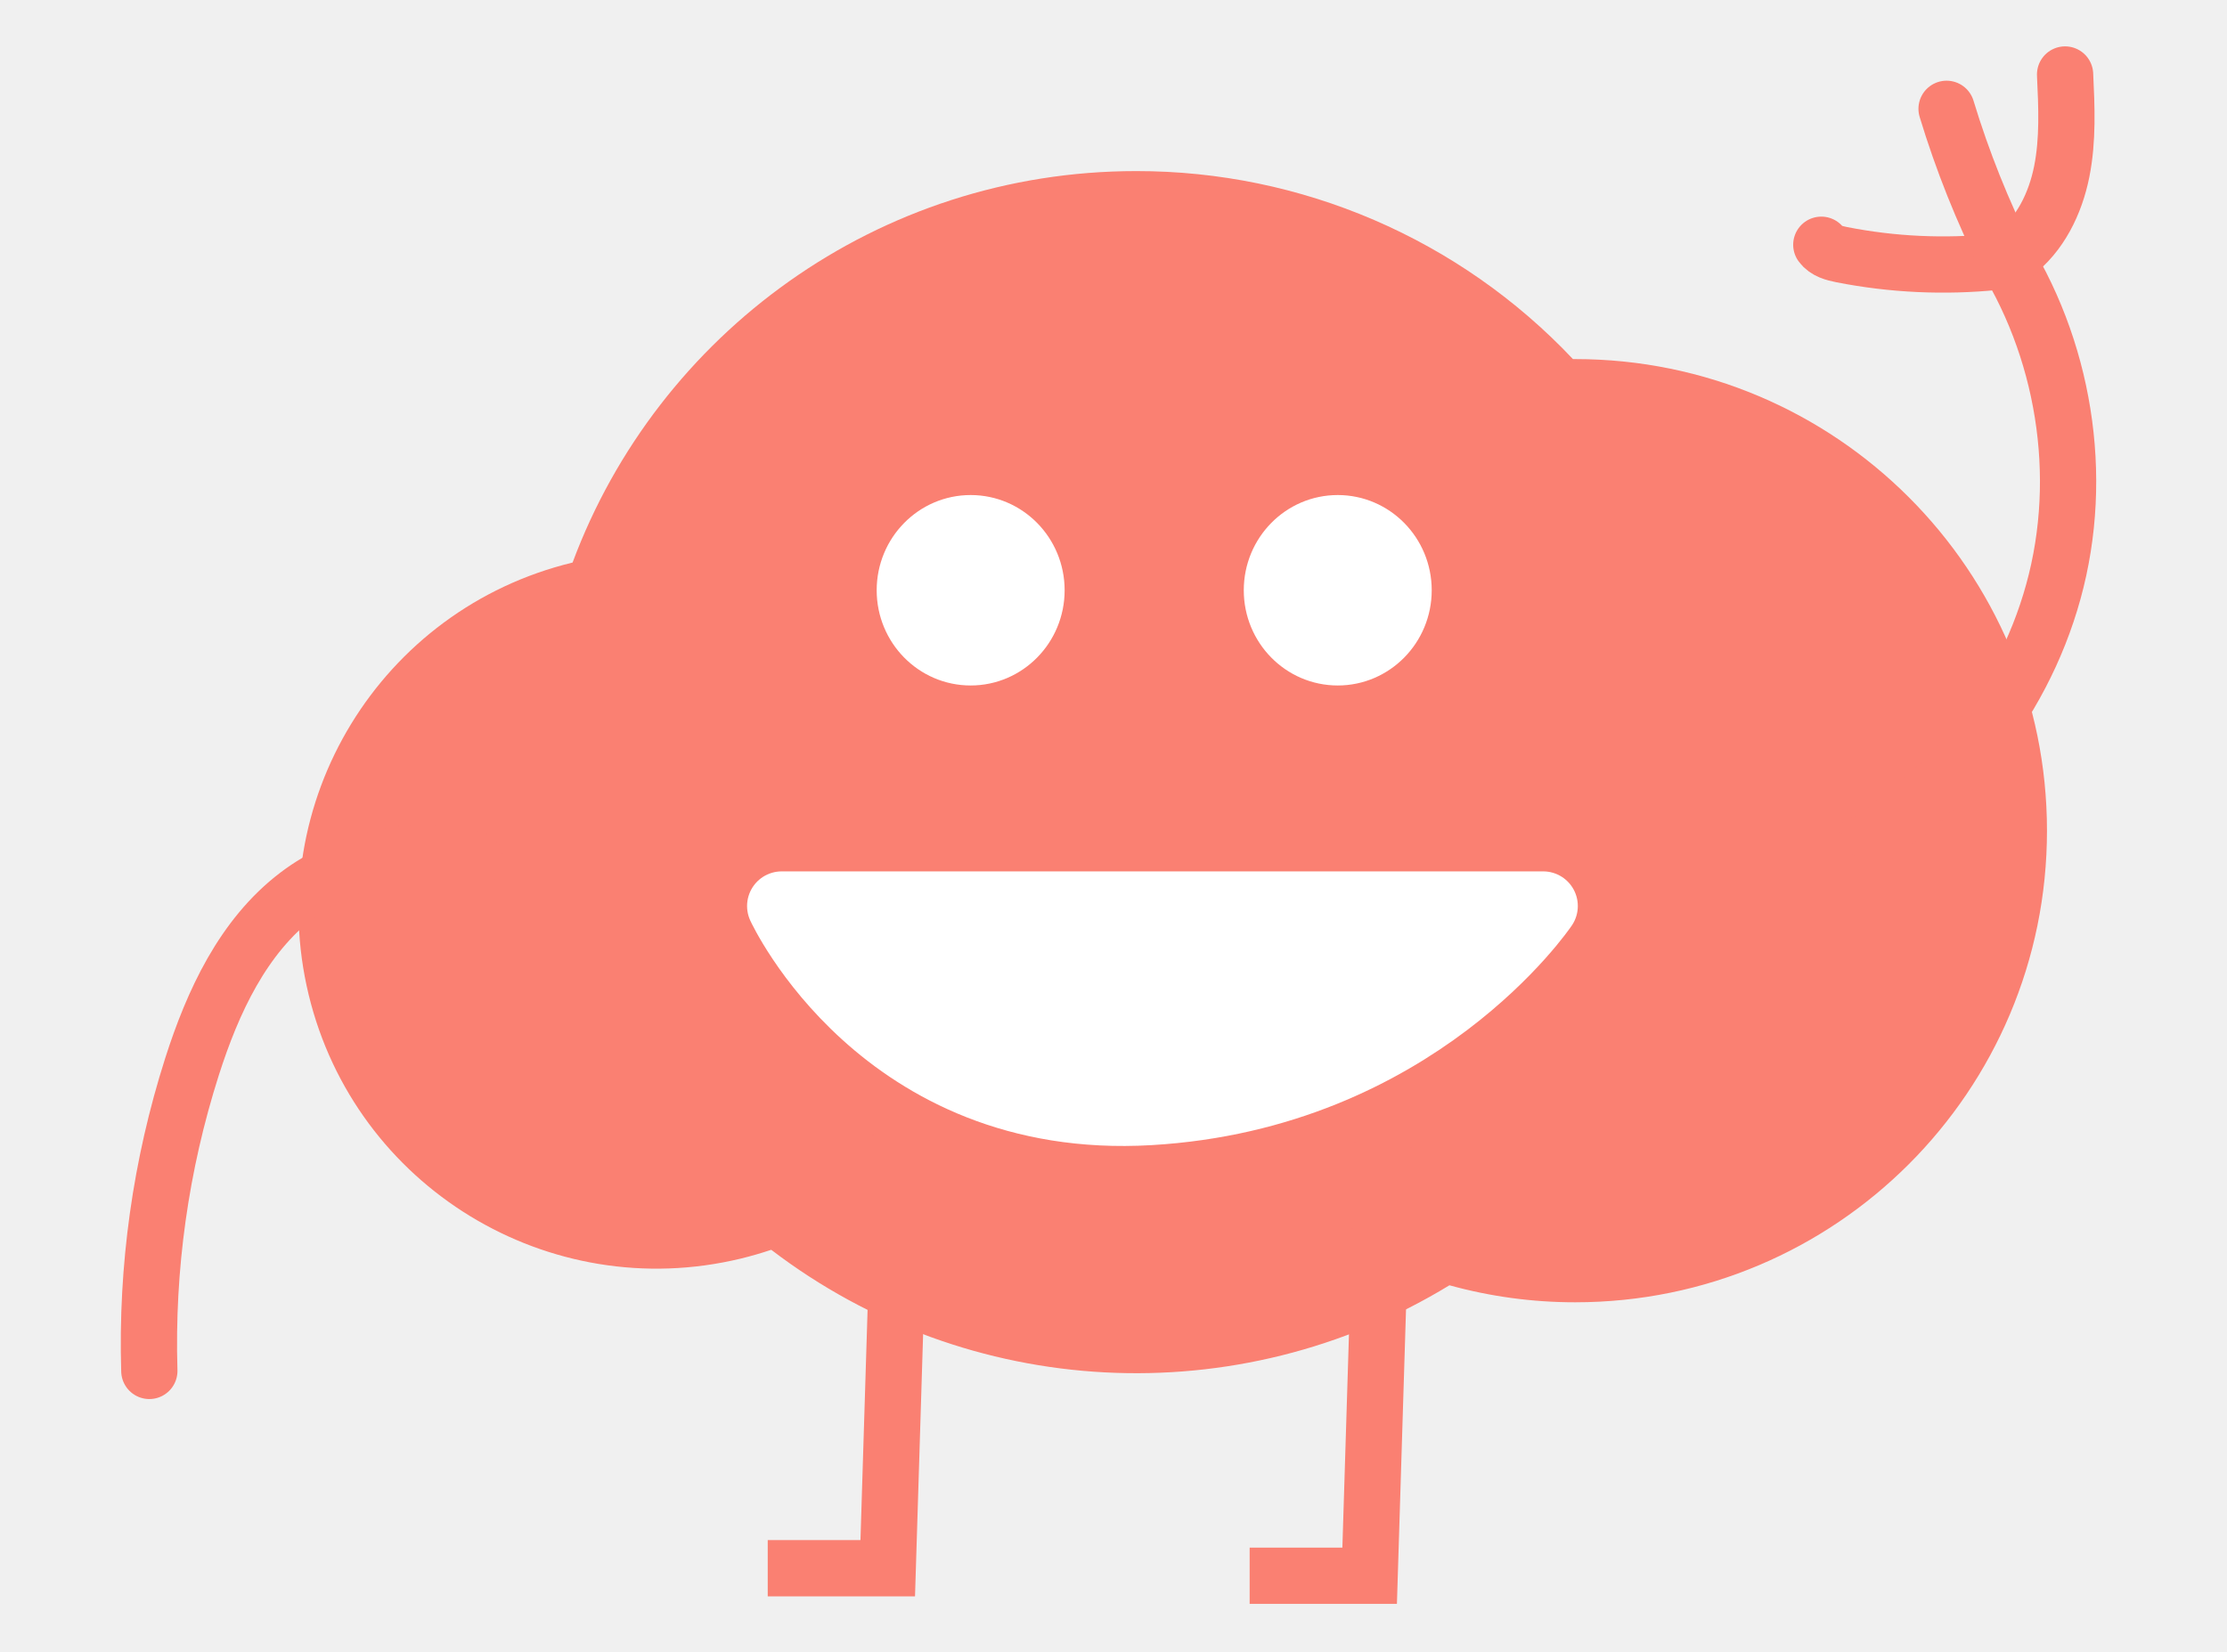
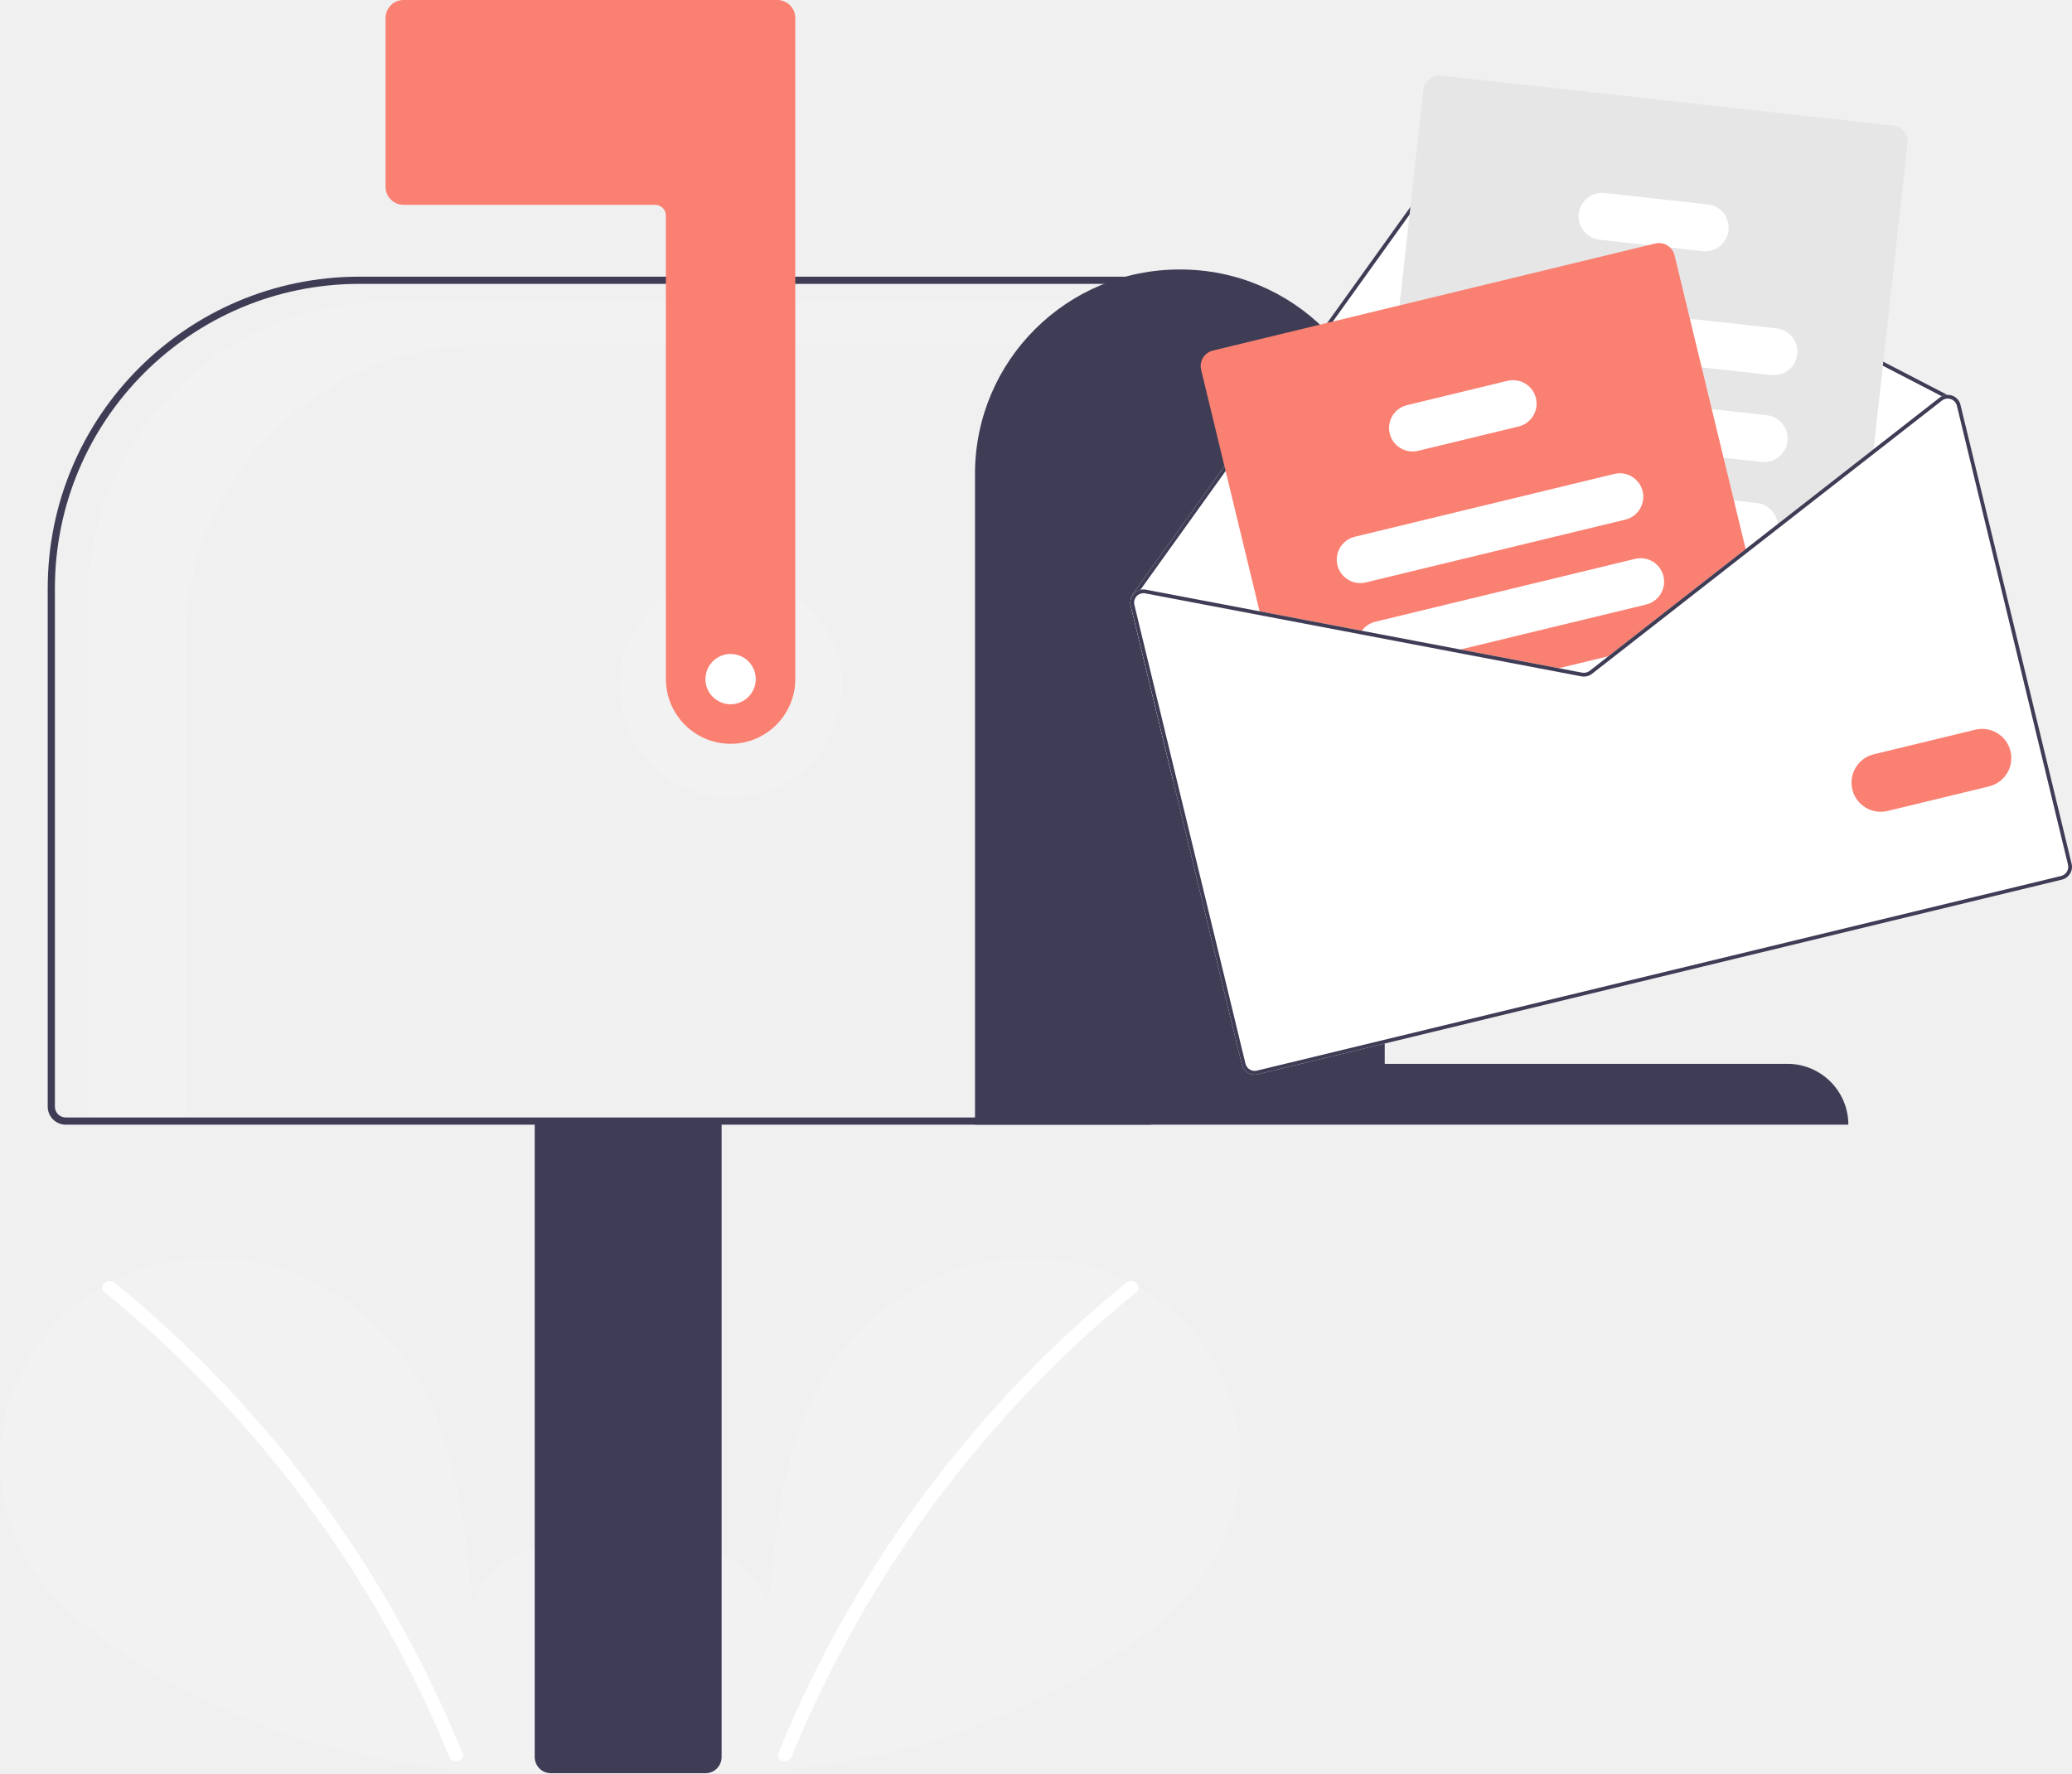
- <svg xmlns="http://www.w3.org/2000/svg" id="Layer_1" data-name="Layer 1" viewBox="0 0 1456 1080">
-   <defs>
-     <style>.cls-1{fill:salmon;}.cls-2,.cls-3{fill:none;stroke:salmon;stroke-width:36.78px;}.cls-2,.cls-5{stroke-linecap:round;}.cls-2,.cls-3,.cls-4{stroke-miterlimit:10;}.cls-4,.cls-5{fill:#fff;stroke:#fff;}.cls-4{stroke-width:21.96px;}.cls-5{stroke-linejoin:round;stroke-width:45.3px;}</style>
-   </defs>
-   <path class="cls-1" d="M1029.86,234.83h-1.47A392,392,0,0,0,742.87,111.89c-168.94,0-312.9,106.52-368.52,256C248.67,398.31,171.41,524.82,201.8,650.5S358.69,853.44,484.37,823.06q10-2.43,19.86-5.74a393.24,393.24,0,0,0,443.4,23.21,308.12,308.12,0,0,0,82.26,11.12c170.41,0,308.41-138.09,308.41-308.41S1200.2,234.83,1029.86,234.83Z" />
-   <path class="cls-2" d="M310.65,562.52c-39.5-10.64-83.74-2-116.29,22.82-35.5,27-55.27,69.8-68.84,112.29A595.65,595.65,0,0,0,97.63,896.54" />
-   <path class="cls-3" d="M1210.14,556.36C1278.62,518,1329.38,449.3,1346,372.58s-1.18-160.25-47.64-223.53" />
-   <polyline class="cls-3" points="590.21 708.05 580.4 1025.57 501.94 1025.57" />
-   <polyline class="cls-3" points="905.28 712.95 895.47 1030.47 817.01 1030.47" />
-   <path class="cls-2" d="M1305,171.23a343.24,343.24,0,0,1-100.79-4.67c-5-1-10.46-2.37-13.45-6.51" />
-   <path class="cls-2" d="M1312.18,170.09a626,626,0,0,1-39.52-98.93" />
-   <path class="cls-2" d="M1316.84,166.23c17-12.7,26.94-33.15,31.11-54s3.19-42.3,2.19-63.52" />
-   <ellipse class="cls-4" cx="634.61" cy="386.01" rx="50.46" ry="51.29" />
-   <ellipse class="cls-4" cx="874.61" cy="386.01" rx="50.46" ry="51.29" />
-   <path class="cls-5" d="M511.08,592.5s66.16,143.89,240.38,133.77S1008.92,592.5,1008.92,592.5Z" />
+ <svg xmlns="http://www.w3.org/2000/svg" id="a063a011-c7fd-495c-af8f-4b3f764f6bd6" data-name="Layer 1" width="576.499" height="493.5" viewBox="0 0 576.499 493.5">
+   <path d="M481.172,691.6c9.255-7.82,14.876-20.173,13.402-32.2s-10.605-23.082-22.449-25.636-25.345,4.516-28.943,16.085c-1.98-22.306-4.261-45.547-16.12-64.542-10.738-17.2-29.337-29.507-49.494-31.709s-41.38,6.114-53.951,22.024-15.649,39.039-6.845,57.305c6.486,13.456,18.436,23.47,30.956,31.616a199.786,199.786,0,0,0,136.641,29.893" transform="translate(-311.7504 -203.25)" fill="#f2f2f2" />
+   <path d="M343.55,560.174A326.879,326.879,0,0,1,389.104,605.409a327.833,327.833,0,0,1,51.308,85.741c.924,2.264-2.752,3.25-3.666,1.011a324.462,324.462,0,0,0-29.647-56.094,325.7,325.7,0,0,0-66.237-73.205c-1.898-1.546.806-4.221,2.688-2.688Z" transform="translate(-311.7504 -203.25)" fill="#fff" />
+   <path d="M487.565,691.6c-9.255-7.82-14.876-20.173-13.402-32.2s10.605-23.082,22.449-25.636,25.345,4.516,28.943,16.085c1.98-22.306,4.261-45.547,16.12-64.542,10.738-17.2,29.337-29.507,49.494-31.709s41.38,6.114,53.951,22.024,15.649,39.039,6.845,57.305c-6.486,13.456-18.436,23.47-30.956,31.616a199.786,199.786,0,0,1-136.641,29.893" transform="translate(-311.7504 -203.25)" fill="#f2f2f2" />
+   <path d="M625.187,560.174A326.879,326.879,0,0,0,579.633,605.409a327.833,327.833,0,0,0-51.308,85.741c-.924,2.264,2.752,3.25,3.666,1.011a325.987,325.987,0,0,1,95.884-129.299c1.898-1.546-.806-4.221-2.688-2.688Z" transform="translate(-311.7504 -203.25)" fill="#fff" />
+   <circle cx="203.277" cy="191" r="31" fill="#f2f2f2" />
+   <path d="M419.446,287.388H633.027V299.073H446.711a83.418,83.418,0,0,0-83.419,83.418V515.25H339.922a3.895,3.895,0,0,1-3.895-3.895V370.806A83.418,83.418,0,0,1,419.446,287.388Z" transform="translate(-311.7504 -203.25)" fill="#f2f2f2" />
+   <path d="M460.527,692.25V514.75h52v177.5a4.505,4.505,0,0,1-4.5,4.5h-43A4.505,4.505,0,0,1,460.527,692.25Z" transform="translate(-311.7504 -203.25)" fill="#3f3d56" />
+   <path d="M325.027,511.25V366.916A86.764,86.764,0,0,1,411.692,280.25H632.027v236h-302A5.006,5.006,0,0,1,325.027,511.25Zm305-229H411.692a84.761,84.761,0,0,0-84.665,84.666V511.25a3.003,3.003,0,0,0,3,3h300Z" transform="translate(-311.7504 -203.25)" fill="#3f3d56" />
+   <path d="M515.027,410.25a18.02,18.02,0,0,1-18-18v-129a3.003,3.003,0,0,0-3-3h-70a5.006,5.006,0,0,1-5-5v-47a5.006,5.006,0,0,1,5-5h104a5.006,5.006,0,0,1,5,5v184A18.02,18.02,0,0,1,515.027,410.25Z" transform="translate(-311.7504 -203.25)" fill="#fa8072" />
+   <path d="M640.027,278.25h0a56.881,56.881,0,0,1,57,56.761V499.321h112a16.965,16.965,0,0,1,17,16.929h-243V335.011A56.881,56.881,0,0,1,640.027,278.25Z" transform="translate(-311.7504 -203.25)" fill="#3f3d56" />
+   <path d="M626.349,371.817l11.803,48.756L869.033,364.682l-11.803-48.756a3.638,3.638,0,0,0-2.358-2.595,3.594,3.594,0,0,0-1.334-.201L720.079,244.028a3.682,3.682,0,0,0-4.656,1.119l-64.32,89.694L626.855,368.664a.514.514,0,0,0-.089.418A3.642,3.642,0,0,0,626.349,371.817Z" transform="translate(-311.7504 -203.25)" fill="#fff" />
+   <path d="M626.766,369.082a.49.49,0,0,0,.203.316.559.559,0,0,0,.433.086.536.536,0,0,0,.299-.207l.083-.115,1.263-1.766,22.929-31.964,64.301-89.673a2.62,2.62,0,0,1,3.322-.796l132.425,68.567,1.188.617a1.292,1.292,0,0,0,.147.052,1.615,1.615,0,0,1,.271-.026.514.514,0,0,0,.29-.245.524.524,0,0,0-.219-.709l-.164-.087L720.079,244.028a3.682,3.682,0,0,0-4.656,1.119l-64.32,89.694L626.855,368.664A.514.514,0,0,0,626.766,369.082Z" transform="translate(-311.7504 -203.25)" fill="#3f3d56" />
+   <path d="M696.107,374.054l5.139.57,38.143,4.225,25.286,2.799,1.494.166,31.552-24.645,1.209-.944,7.452-5.82,26.514-20.706.159-1.454,9.43-85.114a4.454,4.454,0,0,0-3.929-4.912L712.7,224.278a4.456,4.456,0,0,0-4.912,3.929L701.138,288.244l-3.689,33.286L694.149,351.309l-1.53,13.829-.446,4.006A4.457,4.457,0,0,0,696.107,374.054Z" transform="translate(-311.7504 -203.25)" fill="#e6e6e6" />
+   <path d="M730.692,299.448l54.517,6.038,19.334,2.141a6.54,6.54,0,1,0,1.44-13l-24.047-2.663-49.799-5.522a6.543,6.543,0,0,0-1.444,13.006Z" transform="translate(-311.7504 -203.25)" fill="#fff" />
+   <path d="M727.588,323.564c.141.025.281.05.425.064l63.285,7.011,10.566,1.173a6.542,6.542,0,0,0,1.439-13.005l-15.278-1.69-50.13-5.555-8.436-.935a6.539,6.539,0,0,0-1.87,12.937Z" transform="translate(-311.7504 -203.25)" fill="#fff" />
+   <path d="M720.426,344.948a6.539,6.539,0,0,0,4.88,3.125l25.939,2.873,46.197,5.118.01-.002,1.477.165,7.452-5.82a6.471,6.471,0,0,0,.001-1.33,6.555,6.555,0,0,0-5.787-5.824l-6.417-.713-25.457-2.817-18.317-2.031-23.66-2.622a6.54,6.54,0,0,0-6.319,9.88Z" transform="translate(-311.7504 -203.25)" fill="#fff" />
+   <path d="M756.859,269.97l13.564,1.502,5.991.665,9.05,1.002a6.542,6.542,0,0,0,1.439-13.005l-28.599-3.165a6.541,6.541,0,1,0-1.445,13.001Z" transform="translate(-311.7504 -203.25)" fill="#fff" />
+   <path d="M645.944,306.182l16.537,68.314,27.601,5.248,25.532,4.861,27.394,5.212,8.753,1.666a3.673,3.673,0,0,0,2.94-.712l7.022-5.485,4.446-3.472,31.552-24.645-20.062-82.874a4.403,4.403,0,0,0-1.244-2.159,4.449,4.449,0,0,0-4.125-1.117L649.22,300.813A4.45,4.45,0,0,0,645.944,306.182Z" transform="translate(-311.7504 -203.25)" fill="#fa8072" />
+   <path d="M683.864,360.528a6.546,6.546,0,0,0,7.896,4.818l72.214-17.482a6.55,6.55,0,0,0,4.818-7.896,2.1,2.1,0,0,0-.07-.247,6.539,6.539,0,0,0-7.825-4.571l-72.214,17.482A6.546,6.546,0,0,0,683.864,360.528Z" transform="translate(-311.7504 -203.25)" fill="#fff" />
+   <path d="M690.082,379.744l25.532,4.861L769.699,371.512a6.541,6.541,0,1,0-3.078-12.714l-72.214,17.482a6.494,6.494,0,0,0-3.747,2.511A6.583,6.583,0,0,0,690.082,379.744Z" transform="translate(-311.7504 -203.25)" fill="#fff" />
+   <path d="M743.008,389.817l8.753,1.666a3.673,3.673,0,0,0,2.94-.712l7.022-5.485Z" transform="translate(-311.7504 -203.25)" fill="#fff" />
+   <path d="M698.415,323.897a6.546,6.546,0,0,0,7.896,4.818l27.97-6.771a6.55,6.55,0,0,0,4.818-7.896,6.466,6.466,0,0,0-1.205-2.486,6.545,6.545,0,0,0-6.691-2.332l-27.97,6.771a6.541,6.541,0,0,0-4.818,7.896Z" transform="translate(-311.7504 -203.25)" fill="#fff" />
+   <path d="M715.612,384.604l27.398,5.214,8.75,1.666a3.689,3.689,0,0,0,2.938-.711l7.027-5.486-2.466.597-5.206,4.061a2.636,2.636,0,0,1-2.099.508l-6.479-1.232-27.398-5.214Zm81.838-28.539.267,1.102,1.215-.945Zm-81.838,28.539,27.398,5.214,8.75,1.666a3.689,3.689,0,0,0,2.938-.711l7.027-5.486-2.466.597-5.206,4.061a2.636,2.636,0,0,1-2.099.508l-6.479-1.232-27.398-5.214Zm0,0,27.398,5.214,8.75,1.666a3.689,3.689,0,0,0,2.938-.711l7.027-5.486-2.466.597-5.206,4.061a2.636,2.636,0,0,1-2.099.508l-6.479-1.232-27.398-5.214Zm-89.263-12.787,30.916,127.71a3.667,3.667,0,0,0,4.422,2.698l223.761-54.168a3.666,3.666,0,0,0,2.698-4.422l-30.916-127.71a3.638,3.638,0,0,0-2.358-2.595,3.594,3.594,0,0,0-1.334-.201,3.458,3.458,0,0,0-1.514.398,3.179,3.179,0,0,0-.607.377l-18.364,14.34-26.67,20.833-8.935,6.979.002.008-.008.002-32.766,25.578-5.417,4.239-5.206,4.061a2.636,2.636,0,0,1-2.099.508l-6.479-1.232-27.398-5.214L690.656,378.792,630.595,367.362a3.59,3.59,0,0,0-1.547.033,3.67,3.67,0,0,0-1.788,1.036,4.111,4.111,0,0,0-.493.651A3.642,3.642,0,0,0,626.349,371.817Zm89.263,12.787,27.398,5.214,8.75,1.666a3.689,3.689,0,0,0,2.938-.711l7.027-5.486-2.466.597-5.206,4.061a2.636,2.636,0,0,1-2.099.508l-6.479-1.232-27.398-5.214Zm0,0,27.398,5.214,8.75,1.666a3.689,3.689,0,0,0,2.938-.711l7.027-5.486-2.466.597-5.206,4.061a2.636,2.636,0,0,1-2.099.508l-6.479-1.232-27.398-5.214Zm0,0,27.398,5.214,8.75,1.666a3.689,3.689,0,0,0,2.938-.711l7.027-5.486-2.466.597-5.206,4.061a2.636,2.636,0,0,1-2.099.508l-6.479-1.232-27.398-5.214Z" transform="translate(-311.7504 -203.25)" fill="#fff" />
+   <path d="M715.612,384.604l27.398,5.214,8.75,1.666a3.689,3.689,0,0,0,2.938-.711l7.027-5.486-2.466.597-5.206,4.061a2.636,2.636,0,0,1-2.099.508l-6.479-1.232-27.398-5.214Zm81.838-28.539.267,1.102,1.215-.945Zm-81.838,28.539,27.398,5.214,8.75,1.666a3.689,3.689,0,0,0,2.938-.711l7.027-5.486-2.466.597-5.206,4.061a2.636,2.636,0,0,1-2.099.508l-6.479-1.232-27.398-5.214Zm0,0,27.398,5.214,8.75,1.666a3.689,3.689,0,0,0,2.938-.711l7.027-5.486-2.466.597-5.206,4.061a2.636,2.636,0,0,1-2.099.508l-6.479-1.232-27.398-5.214ZM627.785,369.161l.136.102c.023-.037.062-.071.092-.11a2.643,2.643,0,0,1,2.385-.768l59.686,11.354,25.528,4.865,27.398,5.214,8.75,1.666a3.689,3.689,0,0,0,2.938-.711l7.027-5.486-2.466.597-5.206,4.061a2.636,2.636,0,0,1-2.099.508l-6.479-1.232-27.398-5.214L690.656,378.792,630.595,367.362a3.59,3.59,0,0,0-1.547.033Zm-1.436,2.657,30.916,127.71a3.667,3.667,0,0,0,4.422,2.698l223.761-54.168a3.666,3.666,0,0,0,2.698-4.422l-30.916-127.71a3.638,3.638,0,0,0-2.358-2.595,3.594,3.594,0,0,0-1.334-.201,3.458,3.458,0,0,0-1.514.398,3.179,3.179,0,0,0-.607.377l-18.364,14.34-26.67,20.833-8.935,6.979.002.008-.008.002-32.766,25.578-5.417,4.239-5.206,4.061a2.636,2.636,0,0,1-2.099.508l-6.479-1.232-27.398-5.214L690.656,378.792,630.595,367.362a3.59,3.59,0,0,0-1.547.033,3.67,3.67,0,0,0-1.788,1.036,4.111,4.111,0,0,0-.493.651A3.642,3.642,0,0,0,626.349,371.817Zm1.02-.247a2.598,2.598,0,0,1,.462-2.191.341.341,0,0,1,.091-.117c.023-.037.062-.071.092-.11a2.643,2.643,0,0,1,2.385-.768l59.686,11.354,25.528,4.865,27.398,5.214,8.75,1.666a3.689,3.689,0,0,0,2.938-.711l7.027-5.486,4.444-3.472,31.547-24.648,1.215-.945,7.447-5.817,26.518-20.709,19.171-14.972a2.604,2.604,0,0,1,.987-.477,1.997,1.997,0,0,1,.305-.05,1.615,1.615,0,0,1,.271-.026,2.679,2.679,0,0,1,.901.147,2.625,2.625,0,0,1,1.686,1.853l30.916,127.71a2.62,2.62,0,0,1-1.931,3.165L661.442,501.214a2.618,2.618,0,0,1-3.158-1.933Zm88.244,13.034,27.398,5.214,8.75,1.666a3.689,3.689,0,0,0,2.938-.711l7.027-5.486-2.466.597-5.206,4.061a2.636,2.636,0,0,1-2.099.508l-6.479-1.232-27.398-5.214Zm0,0,27.398,5.214,8.75,1.666a3.689,3.689,0,0,0,2.938-.711l7.027-5.486-2.466.597-5.206,4.061a2.636,2.636,0,0,1-2.099.508l-6.479-1.232-27.398-5.214Zm0,0,27.398,5.214,8.75,1.666a3.689,3.689,0,0,0,2.938-.711l7.027-5.486-2.466.597-5.206,4.061a2.636,2.636,0,0,1-2.099.508l-6.479-1.232-27.398-5.214Z" transform="translate(-311.7504 -203.25)" fill="#3f3d56" />
+   <path d="M827.129,422.967a8.128,8.128,0,0,1,5.981-9.801l28.242-6.837a8.119,8.119,0,0,1,3.821,15.782l-28.242,6.837A8.128,8.128,0,0,1,827.129,422.967Z" transform="translate(-311.7504 -203.25)" fill="#fa8072" />
+   <circle cx="203.277" cy="189" r="7" fill="#fff" />
</svg>
